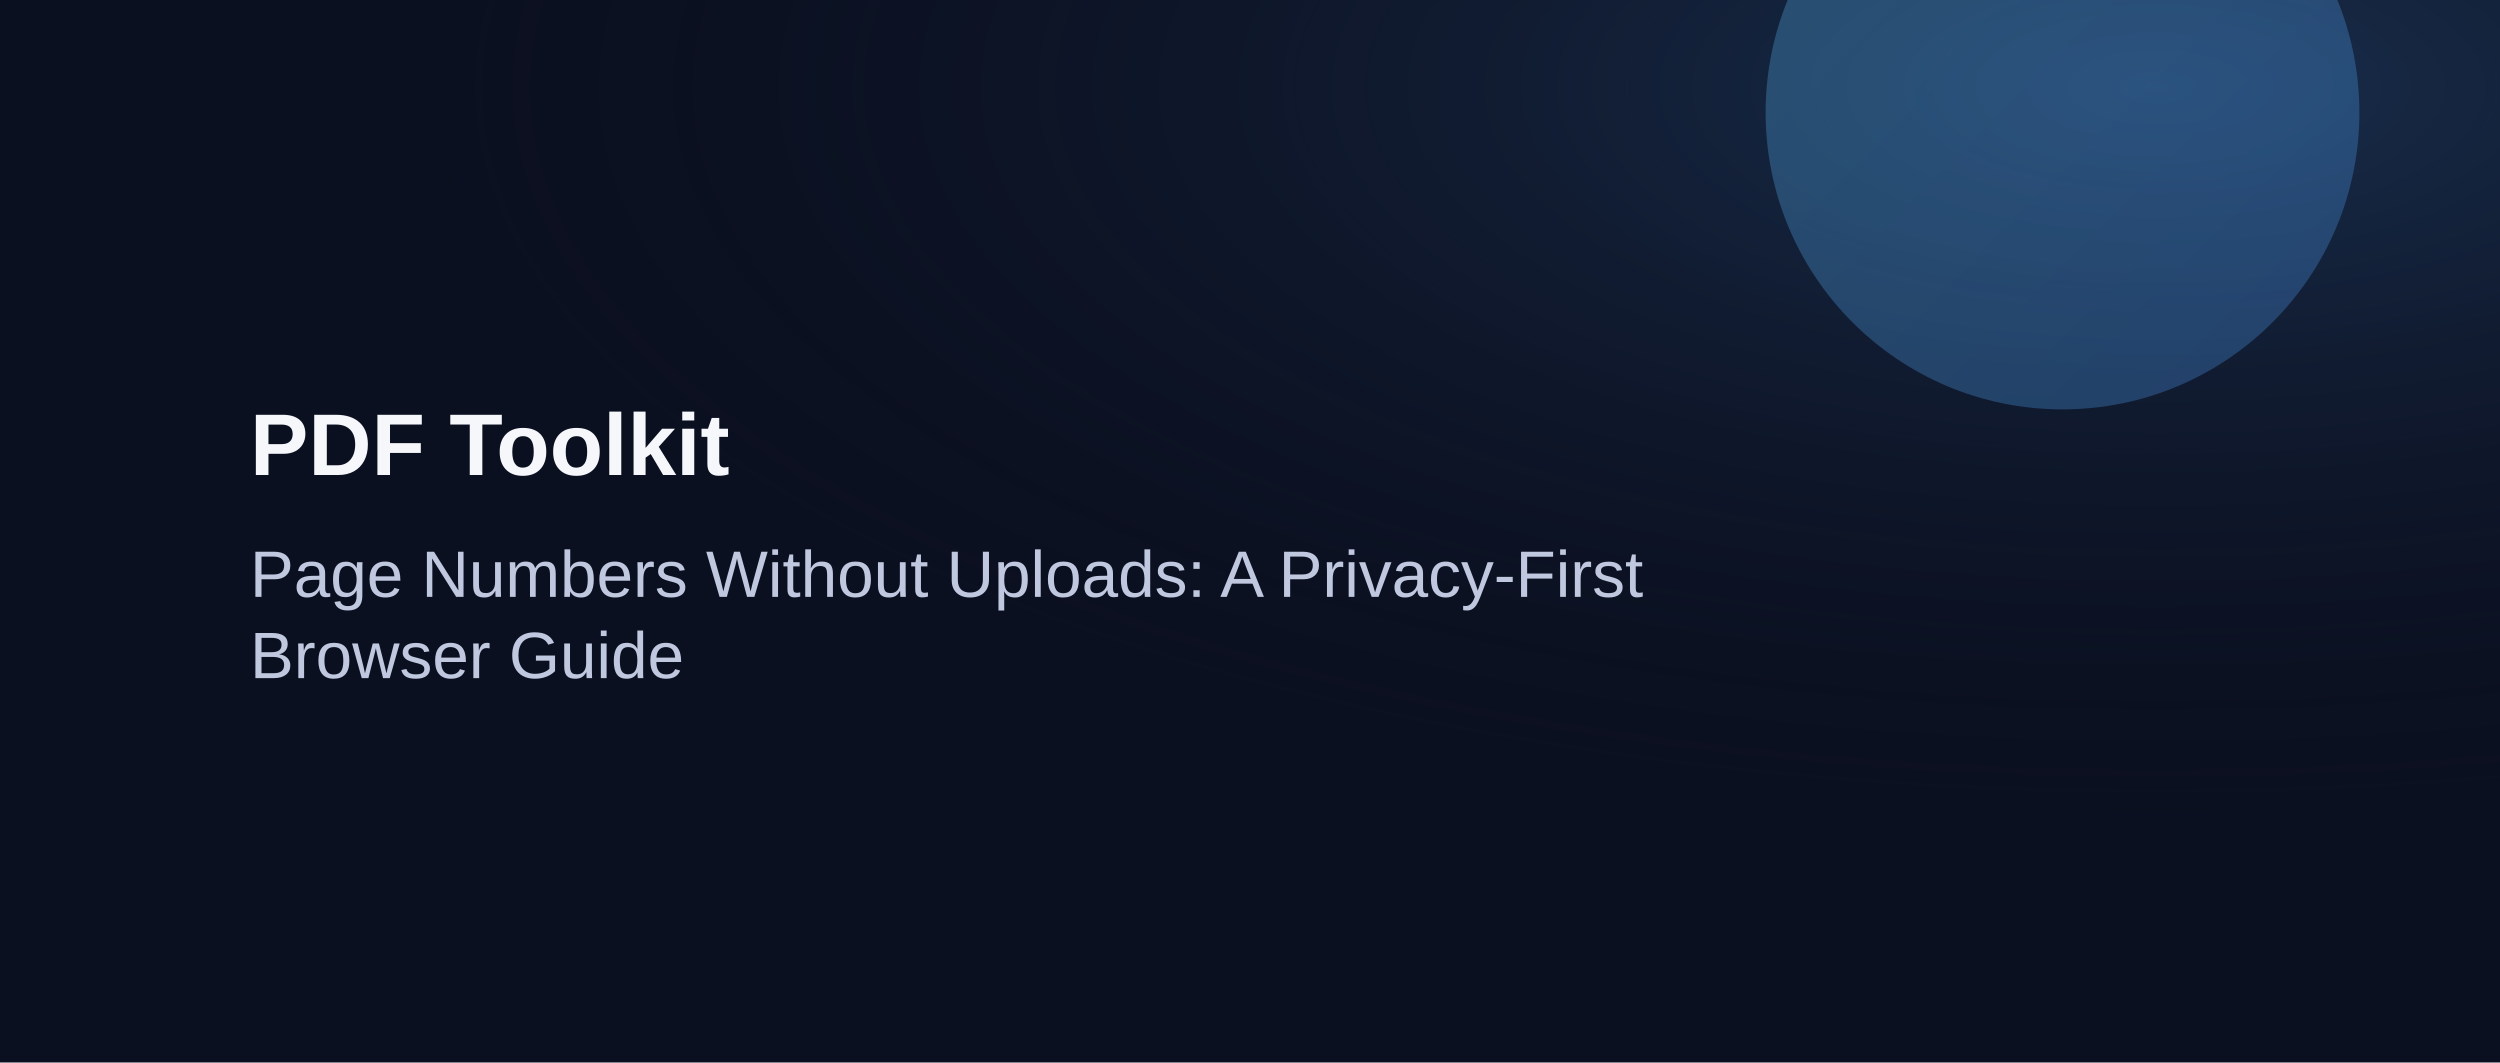
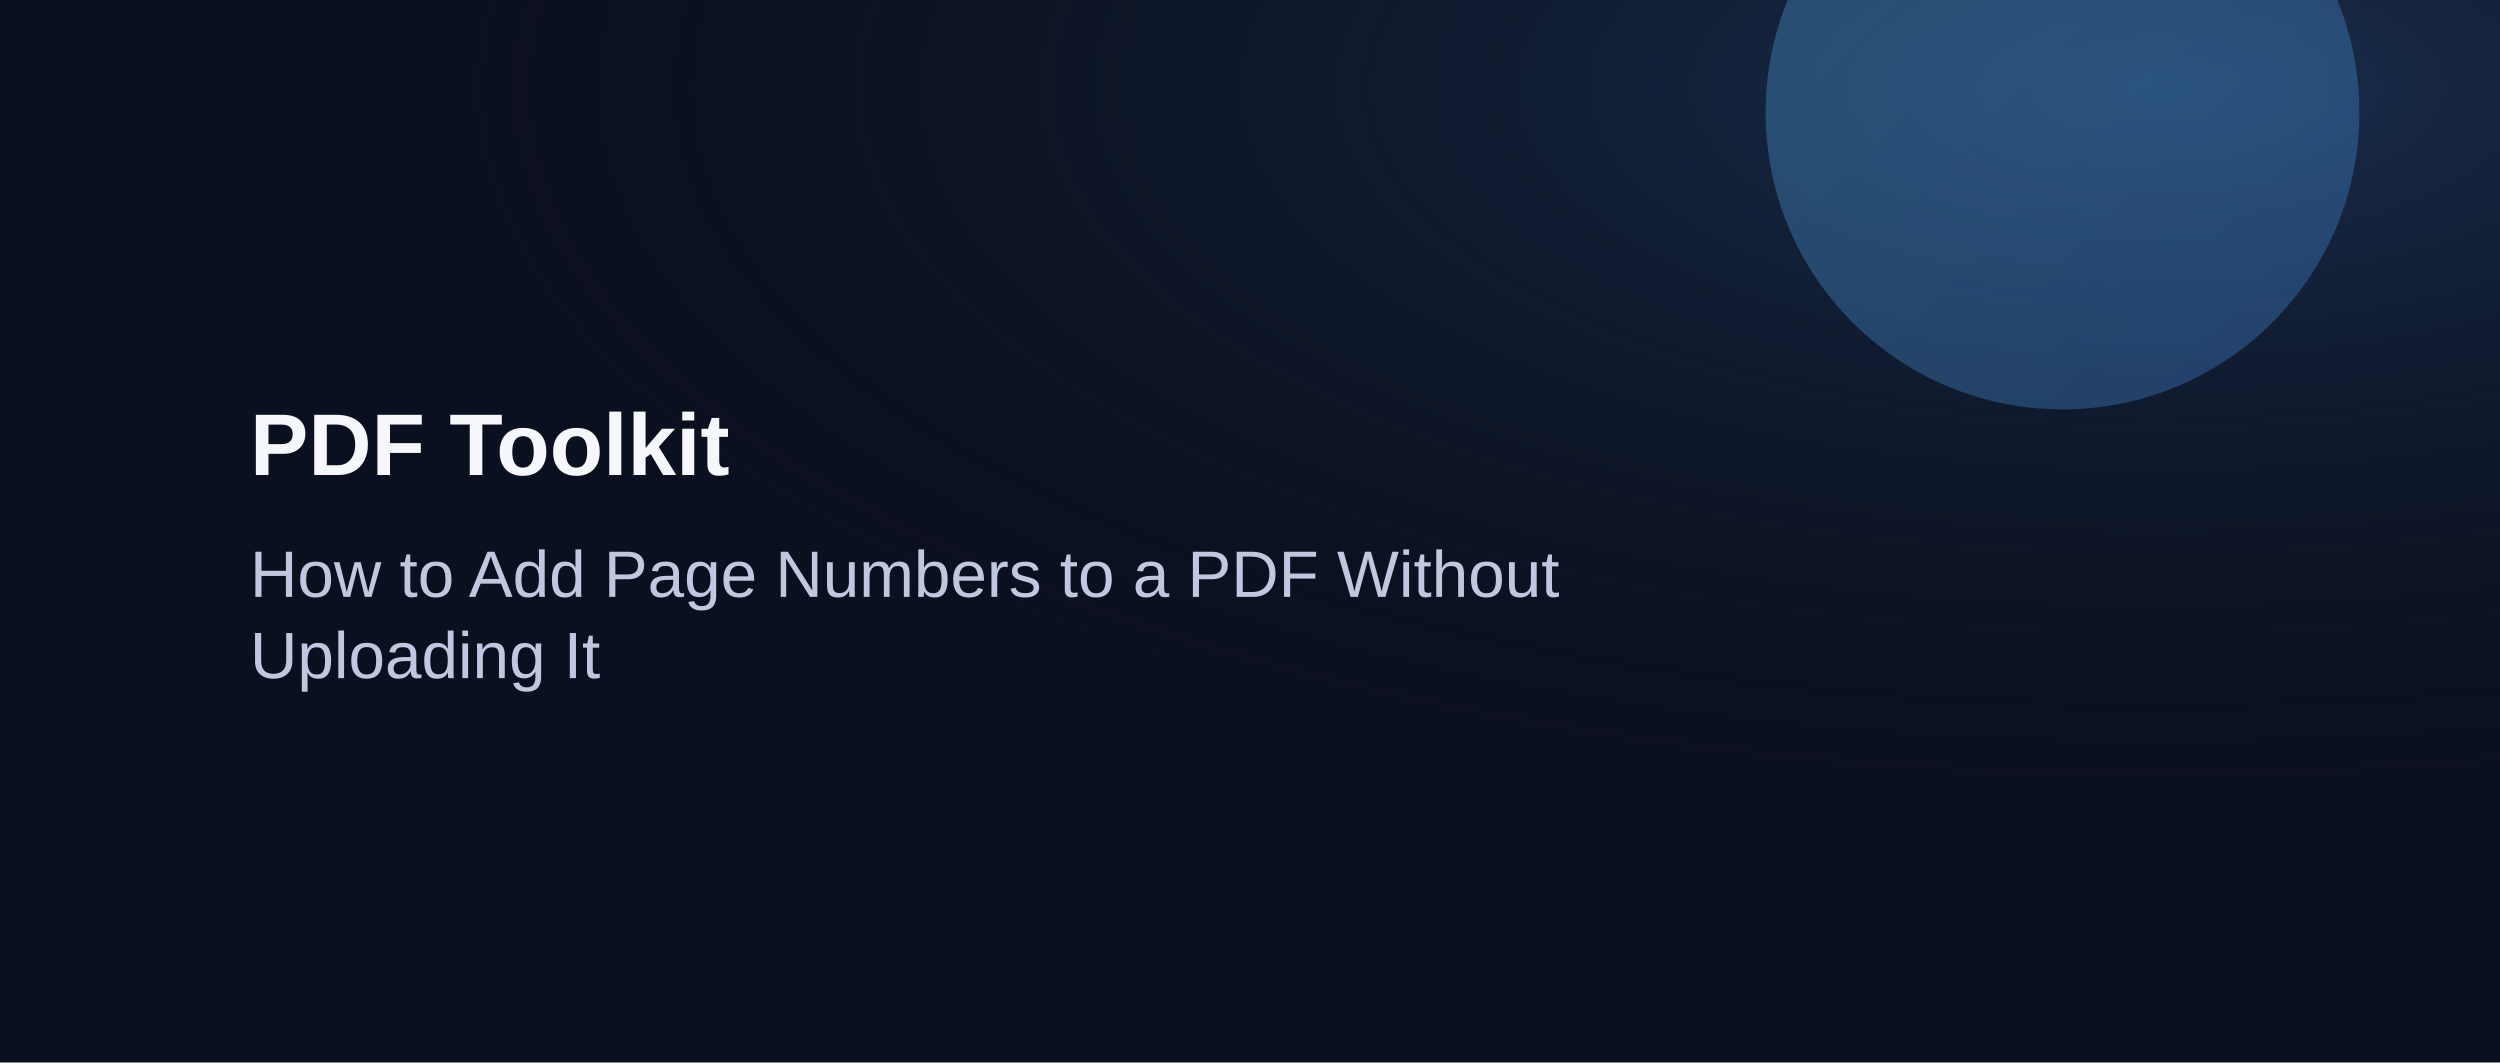
<svg xmlns="http://www.w3.org/2000/svg" width="1600" height="680" viewBox="0 0 1600 680">
  <defs>
    <linearGradient id="g" x1="0" y1="0" x2="1" y2="1">
      <stop offset="0" stop-color="#63C7FF" />
      <stop offset="1" stop-color="#4EA0FF" />
    </linearGradient>
    <radialGradient id="wash" cx="0.86" cy="0.08" r="0.7">
      <stop offset="0" stop-color="#24456F" stop-opacity=".58" />
      <stop offset="1" stop-color="#0B1020" stop-opacity="0" />
    </radialGradient>
  </defs>
  <rect width="1600" height="680" fill="#0B1020" />
  <rect width="1600" height="680" fill="url(#wash)" />
  <circle cx="1320" cy="72" r="190" fill="url(#g)" opacity="0.28" />
  <text x="160" y="304" fill="#F6F7FB" font-family="Arial, sans-serif" font-size="56" font-weight="700">PDF Toolkit</text>
  <text fill="#C0C8DF" font-family="Arial, sans-serif" font-size="42">
-     <tspan x="160" y="382">Page Numbers Without Uploads: A Privacy-First</tspan>
-     <tspan x="160" y="434">Browser Guide</tspan>
+     <tspan x="160" y="382">How to Add Page Numbers to a PDF Without</tspan>
+     <tspan x="160" y="434">Uploading It</tspan>
  </text>
</svg>
